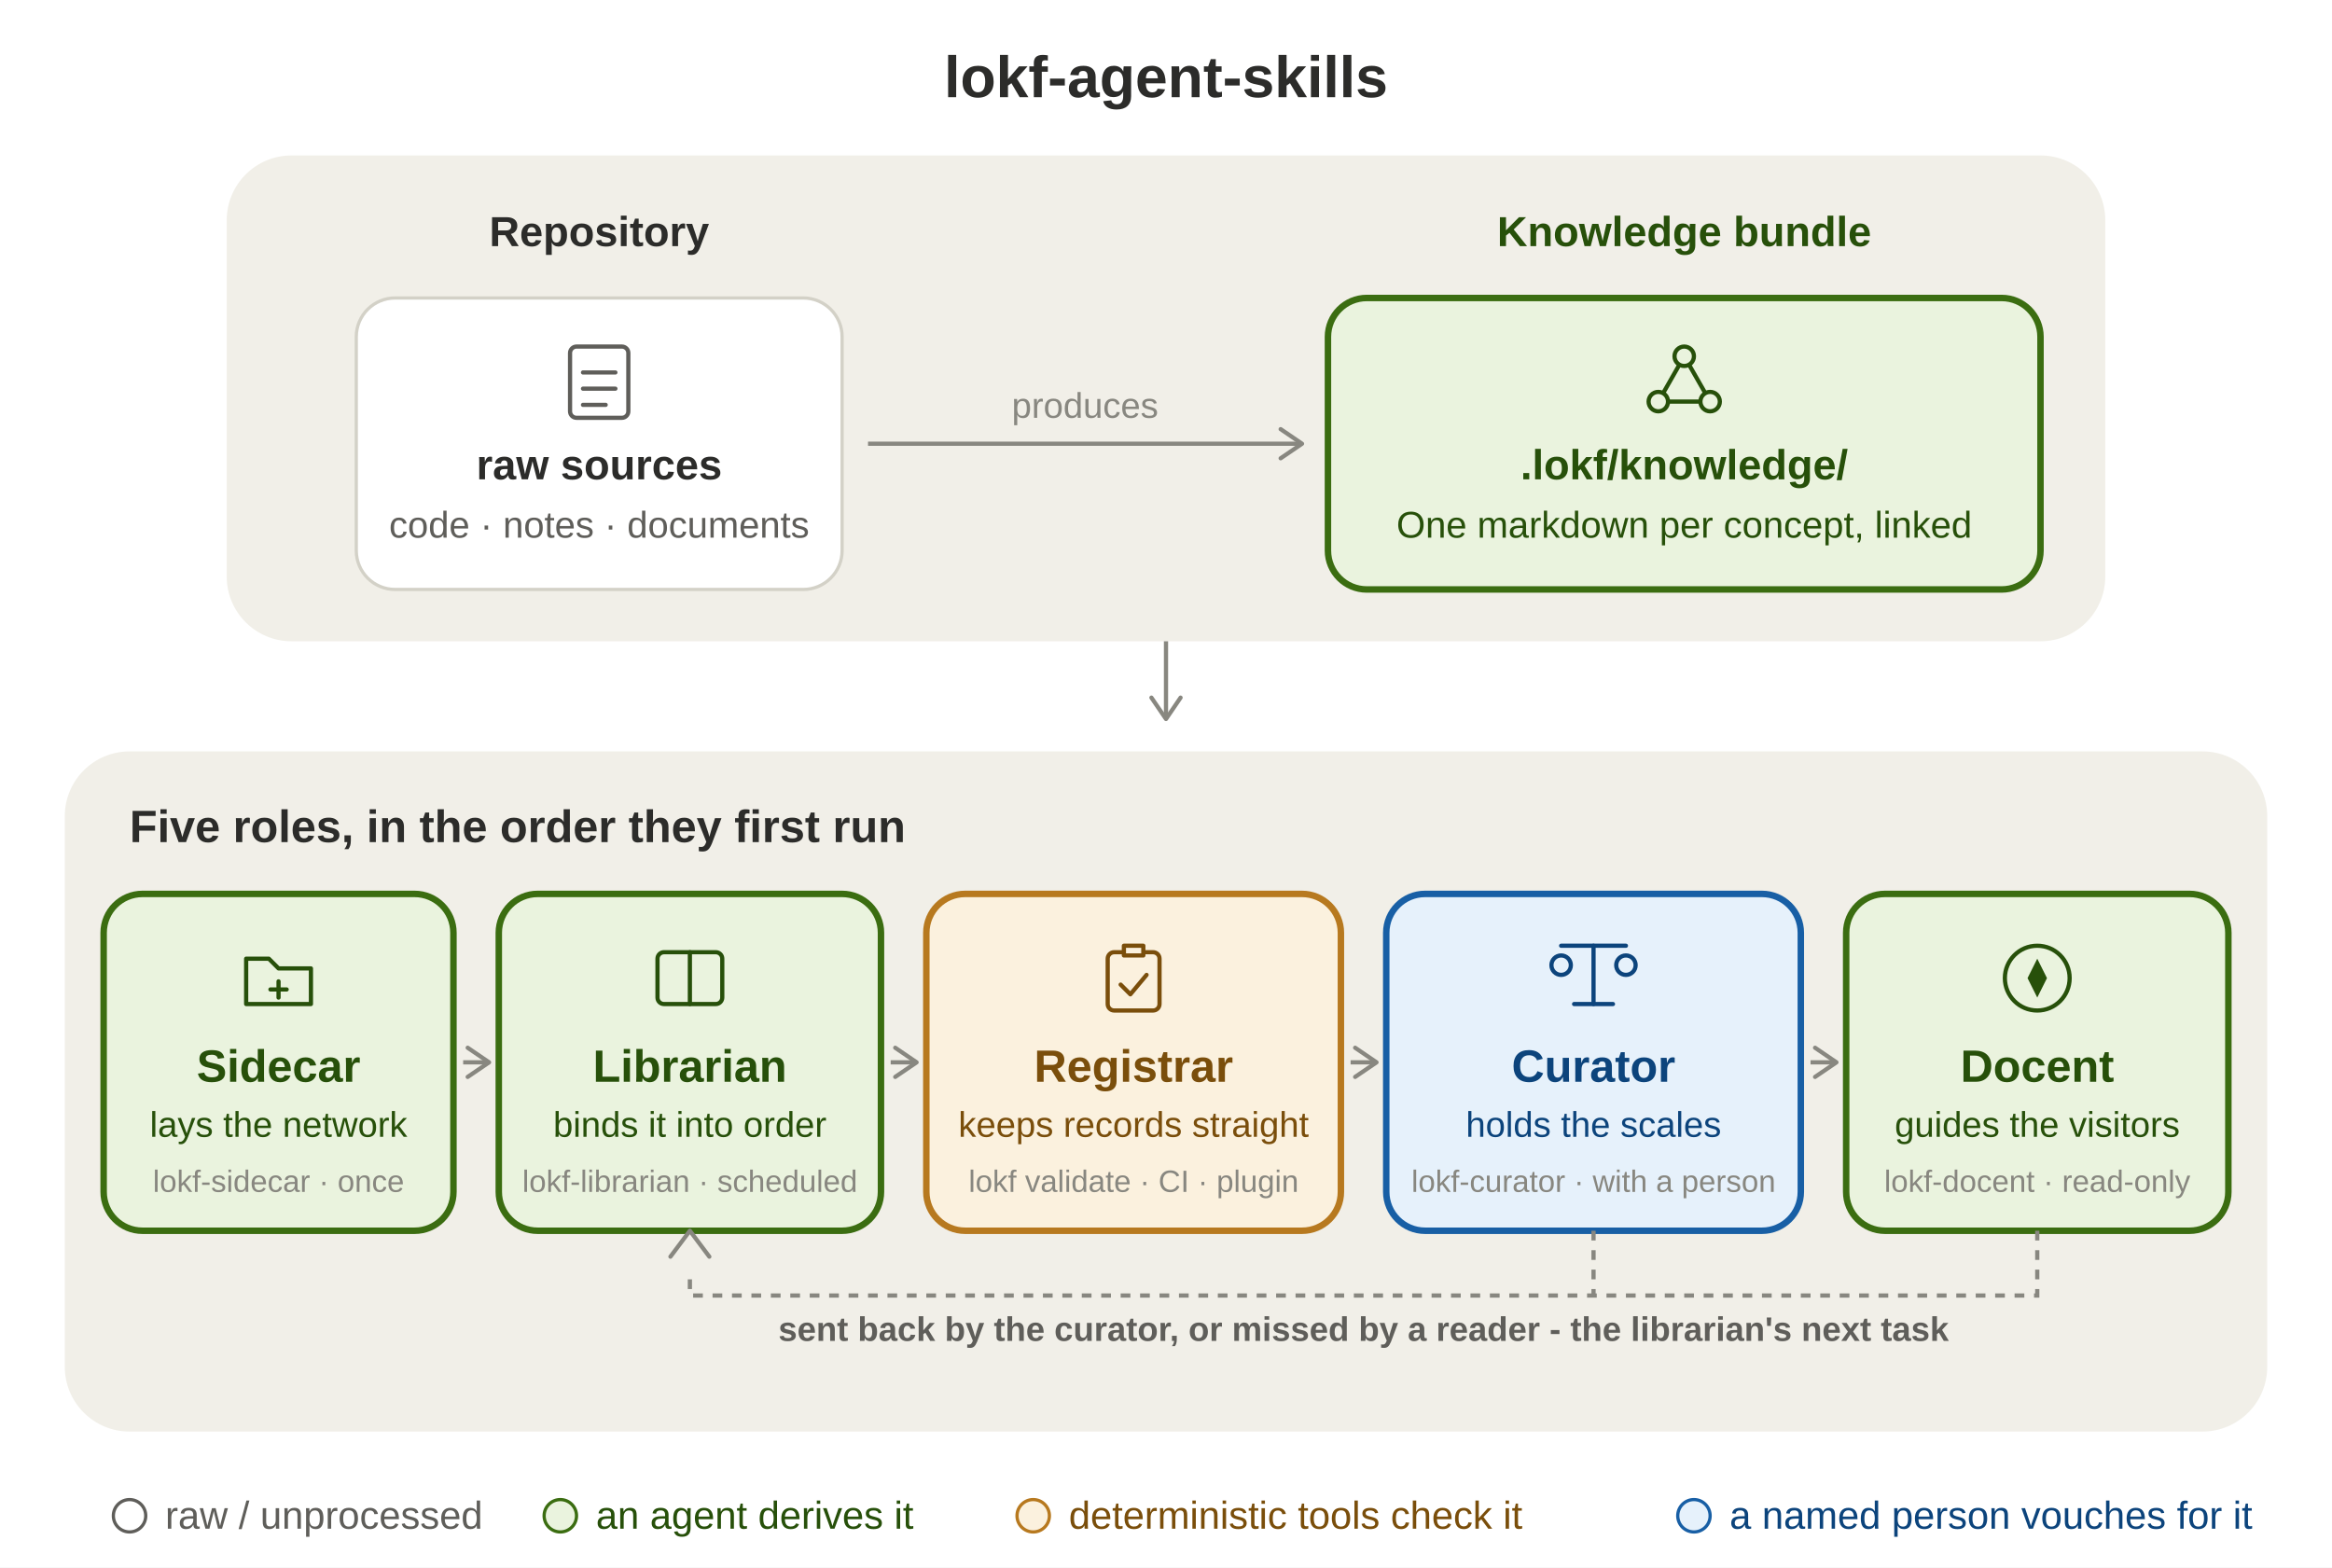
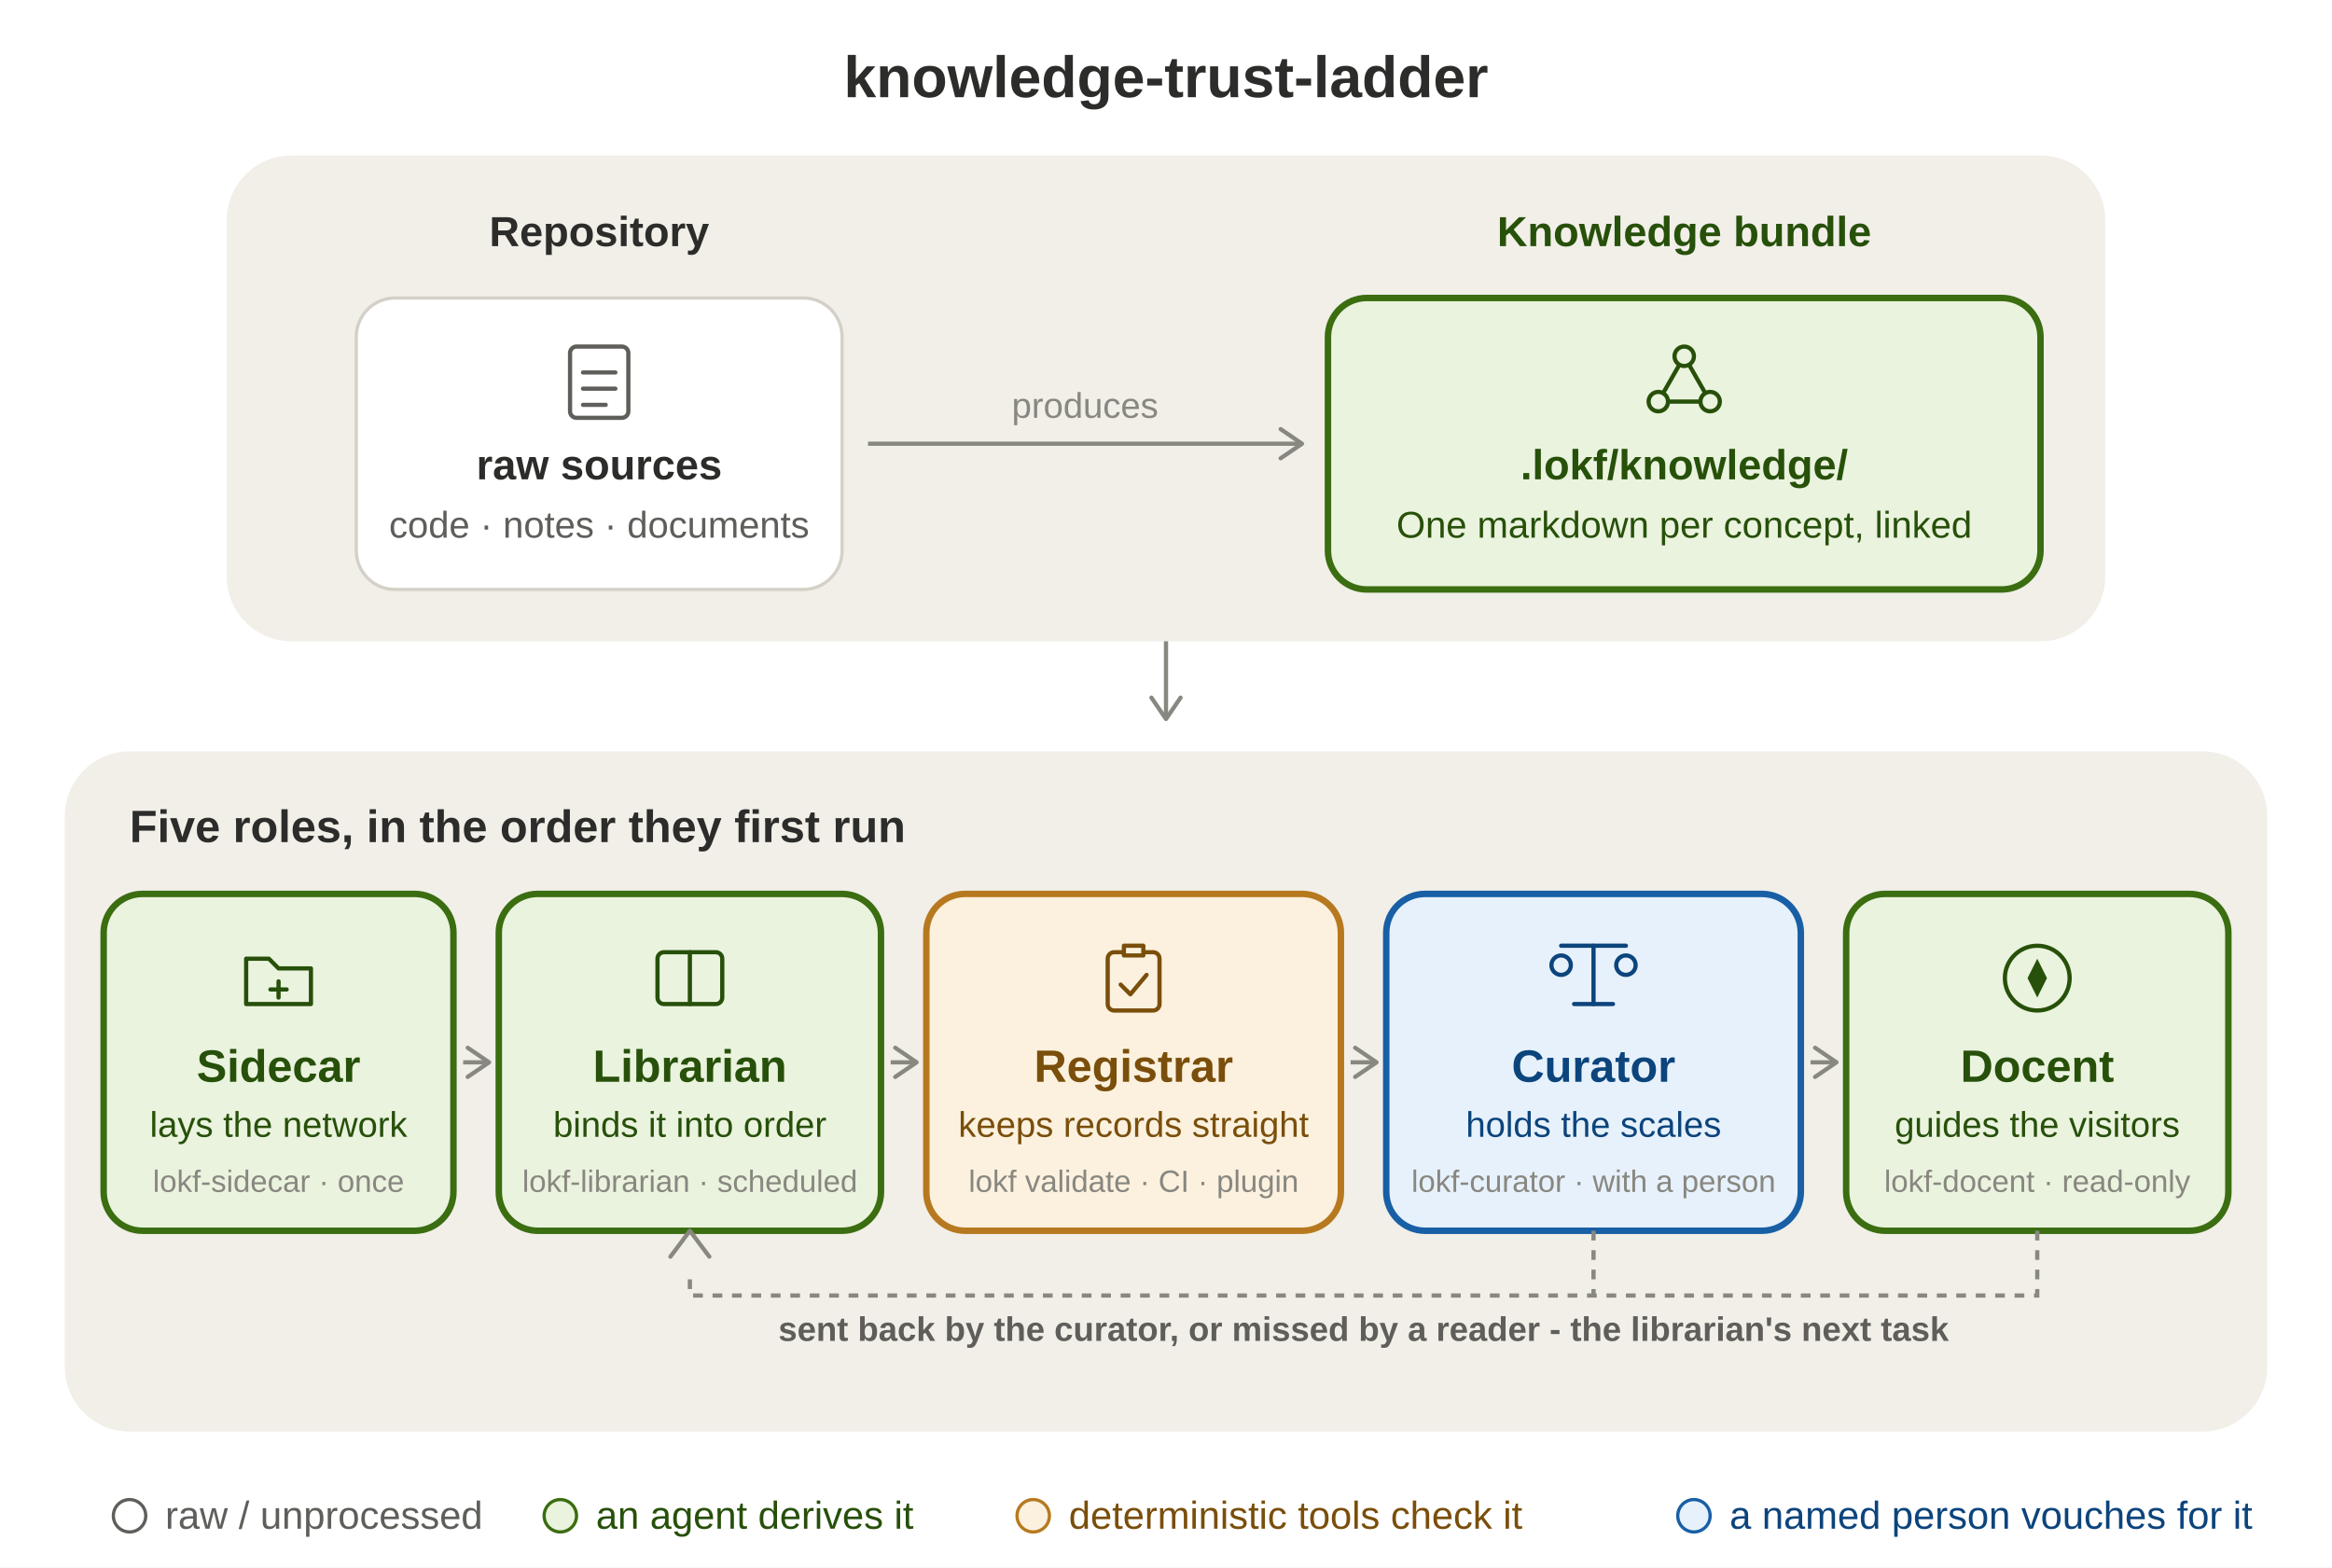
<svg xmlns="http://www.w3.org/2000/svg" width="720" height="484" viewBox="0 0 720 484" role="img" aria-labelledby="t d">
  <rect width="720" height="484" fill="#ffffff" />
-   <text x="360.0" y="30" text-anchor="middle" font-family="Arial, sans-serif" font-size="18" font-weight="700" fill="#2C2C2A">lokf-agent-skills</text>
+   <text x="360.0" y="30" text-anchor="middle" font-family="Arial, sans-serif" font-size="18" font-weight="700" fill="#2C2C2A">knowledge-trust-ladder</text>
  <rect x="70" y="48" width="580" height="150" rx="20" fill="#F1EFE8" />
  <text x="185" y="76" text-anchor="middle" font-family="Arial, sans-serif" font-size="13" font-weight="700" fill="#2C2C2A">Repository</text>
  <text x="520" y="76" text-anchor="middle" font-family="Arial, sans-serif" font-size="13" font-weight="700" fill="#27500A">Knowledge bundle</text>
  <rect x="110" y="92" width="150" height="90" rx="12" fill="#ffffff" stroke="#D3D1C7" stroke-width="1" />
  <g transform="translate(185,118)" stroke="#5F5E5A" stroke-width="1.3" fill="none" stroke-linecap="round" stroke-linejoin="round">
    <rect x="-9" y="-11" width="18" height="22" rx="2" />
    <line x1="-5" y1="-3" x2="5" y2="-3" />
    <line x1="-5" y1="2" x2="5" y2="2" />
    <line x1="-5" y1="7" x2="2" y2="7" />
  </g>
  <text x="185" y="148" text-anchor="middle" font-family="Arial, sans-serif" font-size="13" font-weight="700" fill="#2C2C2A">raw sources</text>
  <text x="185" y="166" text-anchor="middle" font-family="Arial, sans-serif" font-size="11.5" fill="#5F5E5A">code · notes · documents</text>
  <line x1="268" y1="137" x2="402" y2="137" stroke="#888780" stroke-width="1.3" />
  <path d="M395.4 141.5 L402 137 L395.4 132.5" fill="none" stroke="#888780" stroke-width="1.3" stroke-linecap="round" stroke-linejoin="round" />
  <text x="335.0" y="129.0" text-anchor="middle" font-family="Arial, sans-serif" font-size="11" fill="#888780">produces</text>
  <rect x="410" y="92" width="220" height="90" rx="12" fill="#EAF3DE" stroke="#3B6D11" stroke-width="2" />
  <g transform="translate(520,118)" stroke="#27500A" stroke-width="1.3" fill="none" stroke-linecap="round" stroke-linejoin="round">
    <line x1="-8" y1="6" x2="0" y2="-8" />
    <line x1="8" y1="6" x2="0" y2="-8" />
    <line x1="-8" y1="6" x2="8" y2="6" />
    <circle cx="0" cy="-8" r="3" fill="#EAF3DE" />
    <circle cx="-8" cy="6" r="3" fill="#EAF3DE" />
    <circle cx="8" cy="6" r="3" fill="#EAF3DE" />
  </g>
  <text x="520" y="148" text-anchor="middle" font-family="Arial, sans-serif" font-size="13" font-weight="700" fill="#27500A">.lokf/knowledge/</text>
  <text x="520" y="166" text-anchor="middle" font-family="Arial, sans-serif" font-size="11.5" fill="#27500A">One markdown per concept, linked</text>
  <line x1="360" y1="198" x2="360" y2="222" stroke="#888780" stroke-width="1.3" />
  <path d="M355.5 215.4 L360 222 L364.5 215.4" fill="none" stroke="#888780" stroke-width="1.3" stroke-linecap="round" stroke-linejoin="round" />
  <rect x="20" y="232" width="680" height="210" rx="20" fill="#F1EFE8" />
  <text x="40" y="260" font-family="Arial, sans-serif" font-size="14" font-weight="700" fill="#2C2C2A">Five roles, in the order they first run</text>
  <rect x="32" y="276" width="108" height="104" rx="12" fill="#EAF3DE" stroke="#3B6D11" stroke-width="2" />
  <g transform="translate(86,302)" stroke="#27500A" stroke-width="1.3" fill="none" stroke-linecap="round" stroke-linejoin="round">
    <path d="M-10 -6 h7 l3 3 h10 v11 h-20 z" />
    <line x1="0" y1="1" x2="0" y2="6" />
    <line x1="-2.5" y1="3.5" x2="2.5" y2="3.5" />
  </g>
  <text x="86" y="334" text-anchor="middle" font-family="Arial, sans-serif" font-size="14" font-weight="700" fill="#27500A">Sidecar</text>
  <text x="86" y="351" text-anchor="middle" font-family="Arial, sans-serif" font-size="11" fill="#27500A">lays the network</text>
  <text x="86" y="368" text-anchor="middle" font-family="Arial, sans-serif" font-size="9.5" fill="#888780">lokf-sidecar · once</text>
  <line x1="143" y1="328" x2="151" y2="328" stroke="#888780" stroke-width="1.3" />
  <path d="M144.4 332.5 L151 328 L144.4 323.5" fill="none" stroke="#888780" stroke-width="1.3" stroke-linecap="round" stroke-linejoin="round" />
  <rect x="154" y="276" width="118" height="104" rx="12" fill="#EAF3DE" stroke="#3B6D11" stroke-width="2" />
  <g transform="translate(213,302)" stroke="#27500A" stroke-width="1.3" fill="none" stroke-linecap="round" stroke-linejoin="round">
    <rect x="-10" y="-8" width="20" height="16" rx="2" />
    <line x1="0" y1="-8" x2="0" y2="8" />
  </g>
  <text x="213" y="334" text-anchor="middle" font-family="Arial, sans-serif" font-size="14" font-weight="700" fill="#27500A">Librarian</text>
  <text x="213" y="351" text-anchor="middle" font-family="Arial, sans-serif" font-size="11" fill="#27500A">binds it into order</text>
  <text x="213" y="368" text-anchor="middle" font-family="Arial, sans-serif" font-size="9.5" fill="#888780">lokf-librarian · scheduled</text>
  <line x1="275" y1="328" x2="283" y2="328" stroke="#888780" stroke-width="1.3" />
  <path d="M276.4 332.5 L283 328 L276.4 323.5" fill="none" stroke="#888780" stroke-width="1.3" stroke-linecap="round" stroke-linejoin="round" />
  <rect x="286" y="276" width="128" height="104" rx="12" fill="#FBF1DE" stroke="#B7791F" stroke-width="2" />
  <g transform="translate(350,302)" stroke="#7A4E0B" stroke-width="1.3" fill="none" stroke-linecap="round" stroke-linejoin="round">
    <rect x="-8" y="-8" width="16" height="18" rx="2" />
    <path d="M-3 -10 h6 v3 h-6 z" fill="#FBF1DE" />
    <path d="M-4 2 l3 3 l5 -6" />
  </g>
  <text x="350" y="334" text-anchor="middle" font-family="Arial, sans-serif" font-size="14" font-weight="700" fill="#7A4E0B">Registrar</text>
  <text x="350" y="351" text-anchor="middle" font-family="Arial, sans-serif" font-size="11" fill="#7A4E0B">keeps records straight</text>
  <text x="350" y="368" text-anchor="middle" font-family="Arial, sans-serif" font-size="9.5" fill="#888780">lokf validate · CI · plugin</text>
  <line x1="417" y1="328" x2="425" y2="328" stroke="#888780" stroke-width="1.3" />
  <path d="M418.4 332.5 L425 328 L418.4 323.5" fill="none" stroke="#888780" stroke-width="1.3" stroke-linecap="round" stroke-linejoin="round" />
  <rect x="428" y="276" width="128" height="104" rx="12" fill="#E6F1FB" stroke="#185FA5" stroke-width="2" />
  <g transform="translate(492,302)" stroke="#0C447C" stroke-width="1.3" fill="none" stroke-linecap="round" stroke-linejoin="round">
    <line x1="0" y1="-10" x2="0" y2="8" />
    <line x1="-10" y1="-10" x2="10" y2="-10" />
    <circle cx="-10" cy="-4" r="3" fill="#E6F1FB" />
    <circle cx="10" cy="-4" r="3" fill="#E6F1FB" />
    <line x1="-6" y1="8" x2="6" y2="8" />
  </g>
  <text x="492" y="334" text-anchor="middle" font-family="Arial, sans-serif" font-size="14" font-weight="700" fill="#0C447C">Curator</text>
  <text x="492" y="351" text-anchor="middle" font-family="Arial, sans-serif" font-size="11" fill="#0C447C">holds the scales</text>
  <text x="492" y="368" text-anchor="middle" font-family="Arial, sans-serif" font-size="9.5" fill="#888780">lokf-curator · with a person</text>
  <line x1="559" y1="328" x2="567" y2="328" stroke="#888780" stroke-width="1.3" />
  <path d="M560.4 332.5 L567 328 L560.4 323.5" fill="none" stroke="#888780" stroke-width="1.3" stroke-linecap="round" stroke-linejoin="round" />
  <rect x="570" y="276" width="118" height="104" rx="12" fill="#EAF3DE" stroke="#3B6D11" stroke-width="2" />
  <g transform="translate(629,302)" stroke="#27500A" stroke-width="1.3" fill="none" stroke-linecap="round" stroke-linejoin="round">
    <circle cx="0" cy="0" r="10" />
    <polygon points="0,-6 3,0 0,6 -3,0" fill="#27500A" stroke="none" />
  </g>
  <text x="629" y="334" text-anchor="middle" font-family="Arial, sans-serif" font-size="14" font-weight="700" fill="#27500A">Docent</text>
  <text x="629" y="351" text-anchor="middle" font-family="Arial, sans-serif" font-size="11" fill="#27500A">guides the visitors</text>
  <text x="629" y="368" text-anchor="middle" font-family="Arial, sans-serif" font-size="9.5" fill="#888780">lokf-docent · read-only</text>
  <path d="M629 380 v20 H213 v-6" fill="none" stroke="#888780" stroke-width="1.3" stroke-dasharray="3 3" />
  <path d="M492 380 v20" fill="none" stroke="#888780" stroke-width="1.3" stroke-dasharray="3 3" />
  <path d="M207 388 L213 380 L219 388" fill="none" stroke="#888780" stroke-width="1.3" stroke-linecap="round" stroke-linejoin="round" />
  <text x="421" y="414" text-anchor="middle" font-family="Arial, sans-serif" font-size="10.5" font-weight="700" fill="#5F5E5A">sent back by the curator, or missed by a reader - the librarian's next task</text>
  <circle cx="40" cy="468" r="5" fill="#ffffff" stroke="#5F5E5A" stroke-width="1" />
  <text x="51" y="472" font-family="Arial, sans-serif" font-size="12" fill="#5F5E5A">raw / unprocessed</text>
  <circle cx="173" cy="468" r="5" fill="#EAF3DE" stroke="#3B6D11" stroke-width="1" />
  <text x="184" y="472" font-family="Arial, sans-serif" font-size="12" fill="#27500A">an agent derives it</text>
  <circle cx="319" cy="468" r="5" fill="#FBF1DE" stroke="#B7791F" stroke-width="1" />
  <text x="330" y="472" font-family="Arial, sans-serif" font-size="12" fill="#7A4E0B">deterministic tools check it</text>
  <circle cx="523" cy="468" r="5" fill="#E6F1FB" stroke="#185FA5" stroke-width="1" />
  <text x="534" y="472" font-family="Arial, sans-serif" font-size="12" fill="#0C447C">a named person vouches for it</text>
</svg>
